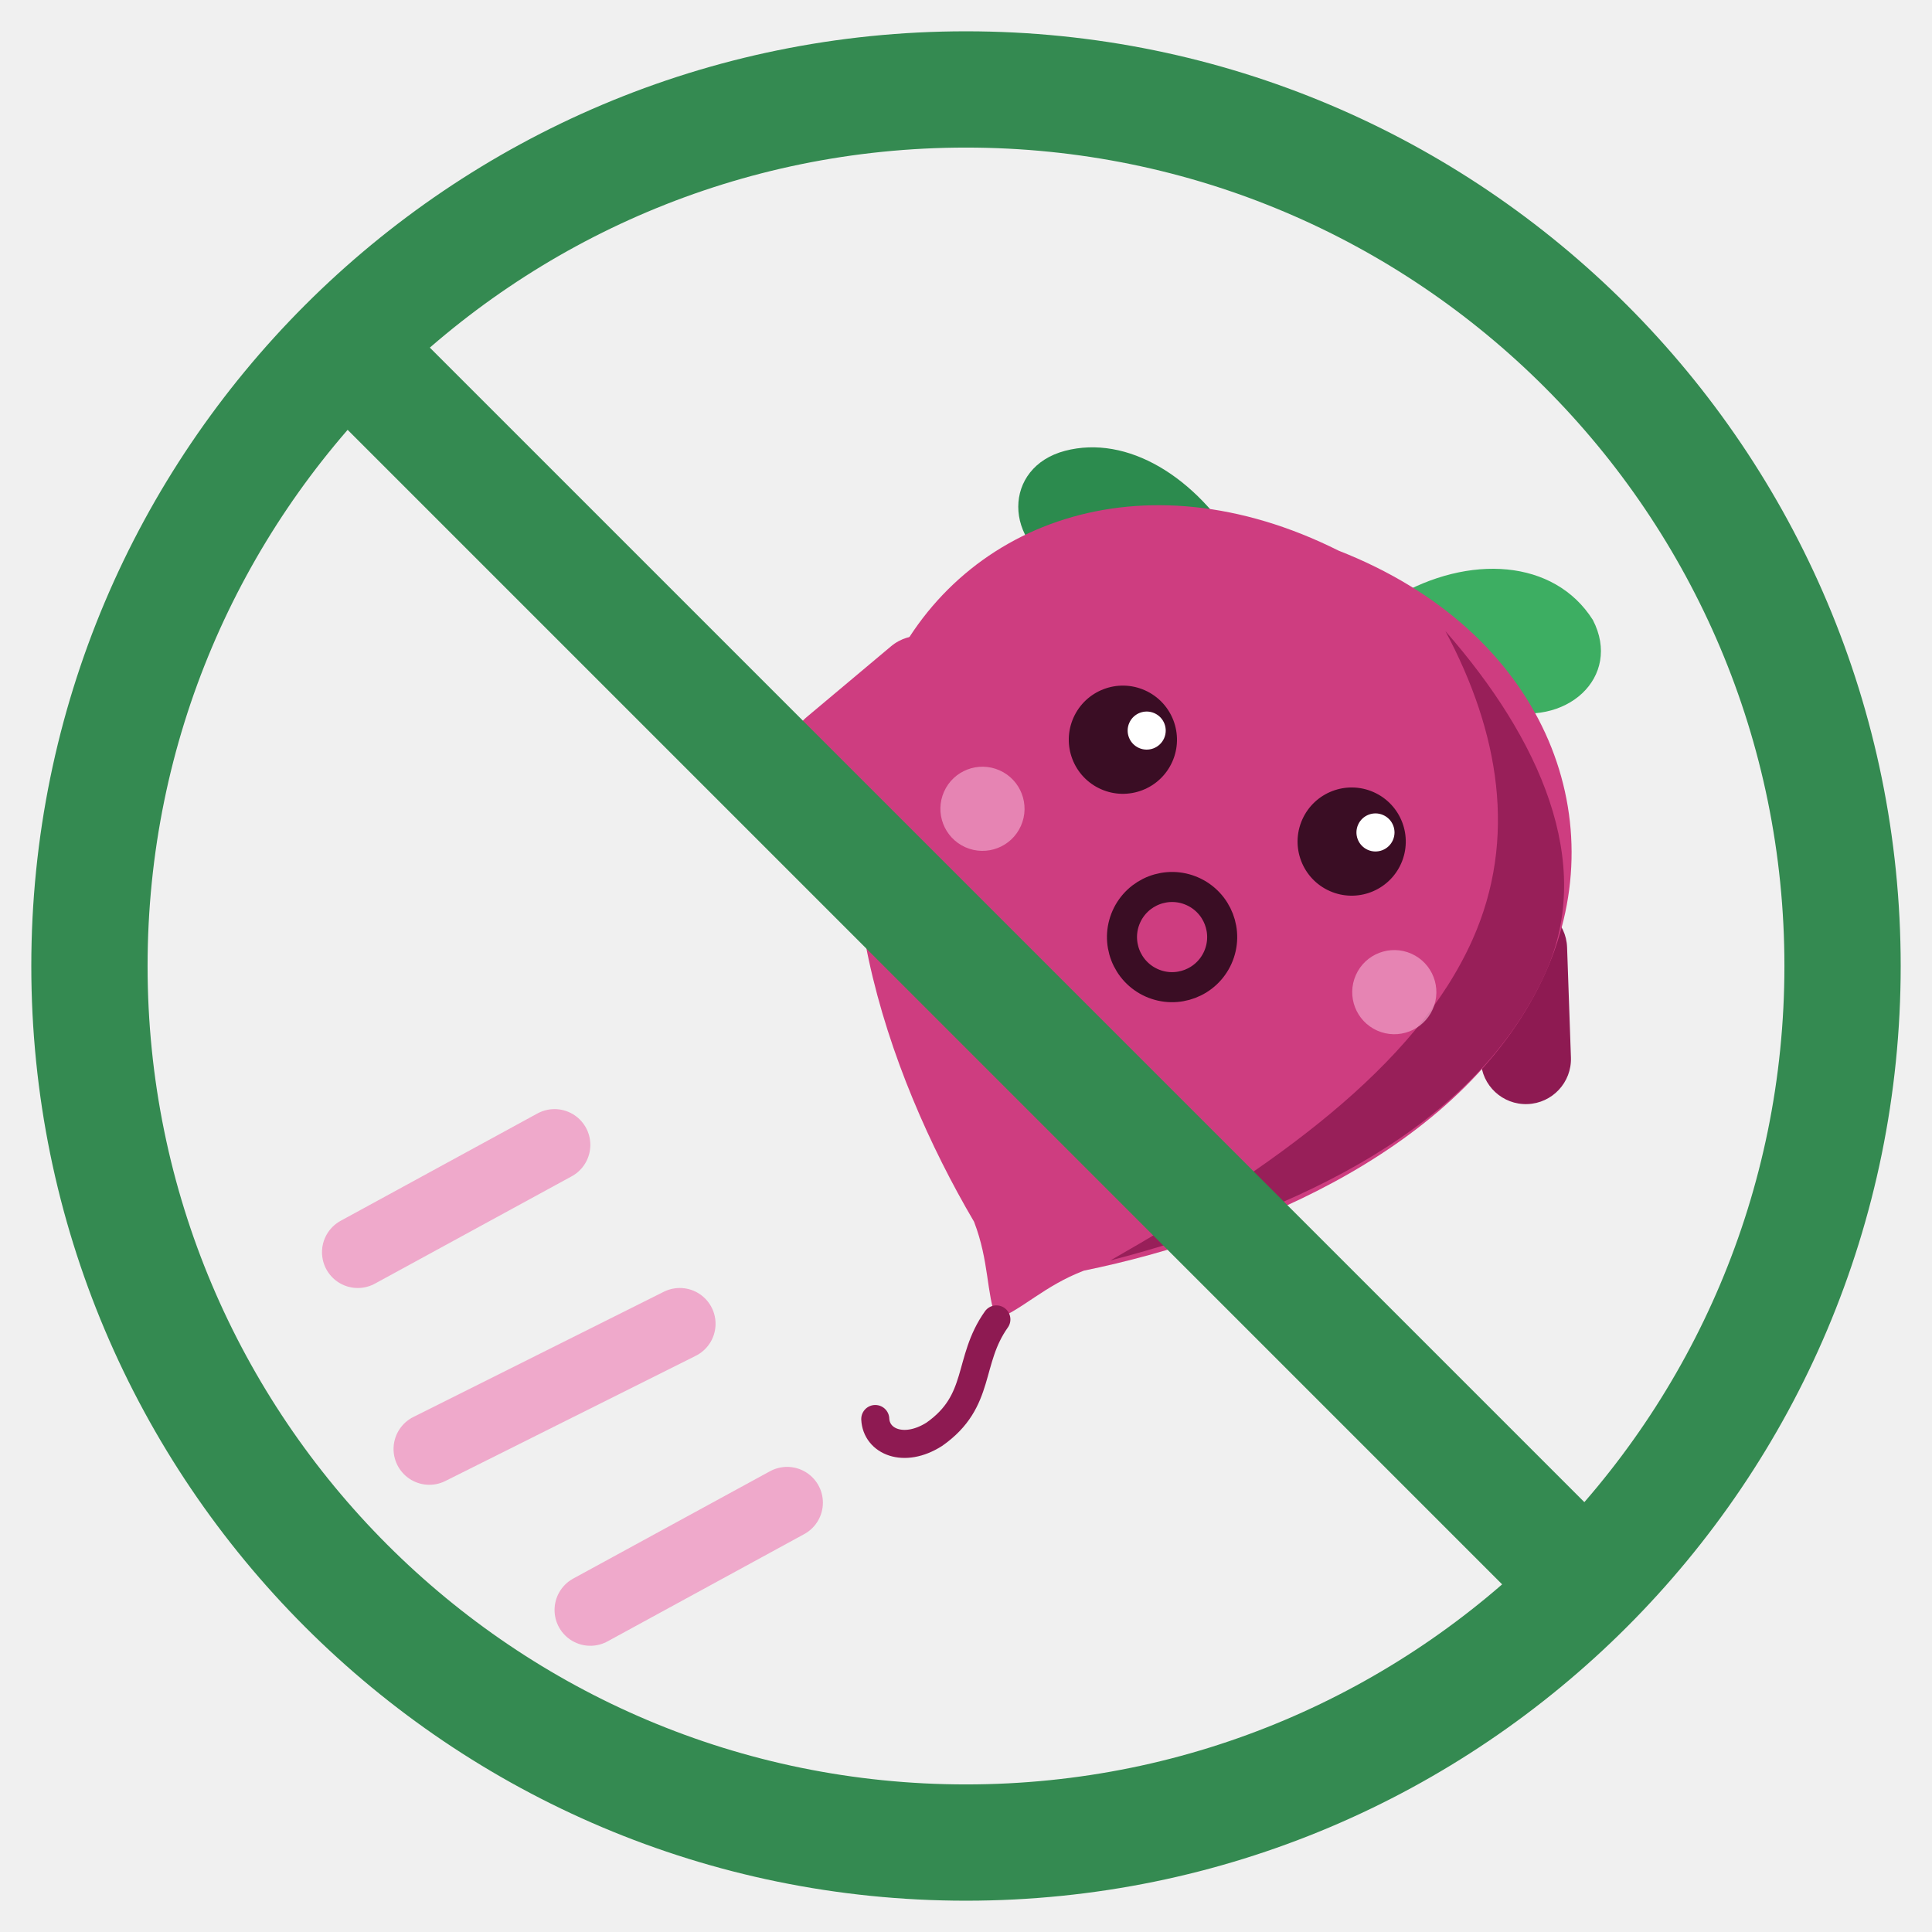
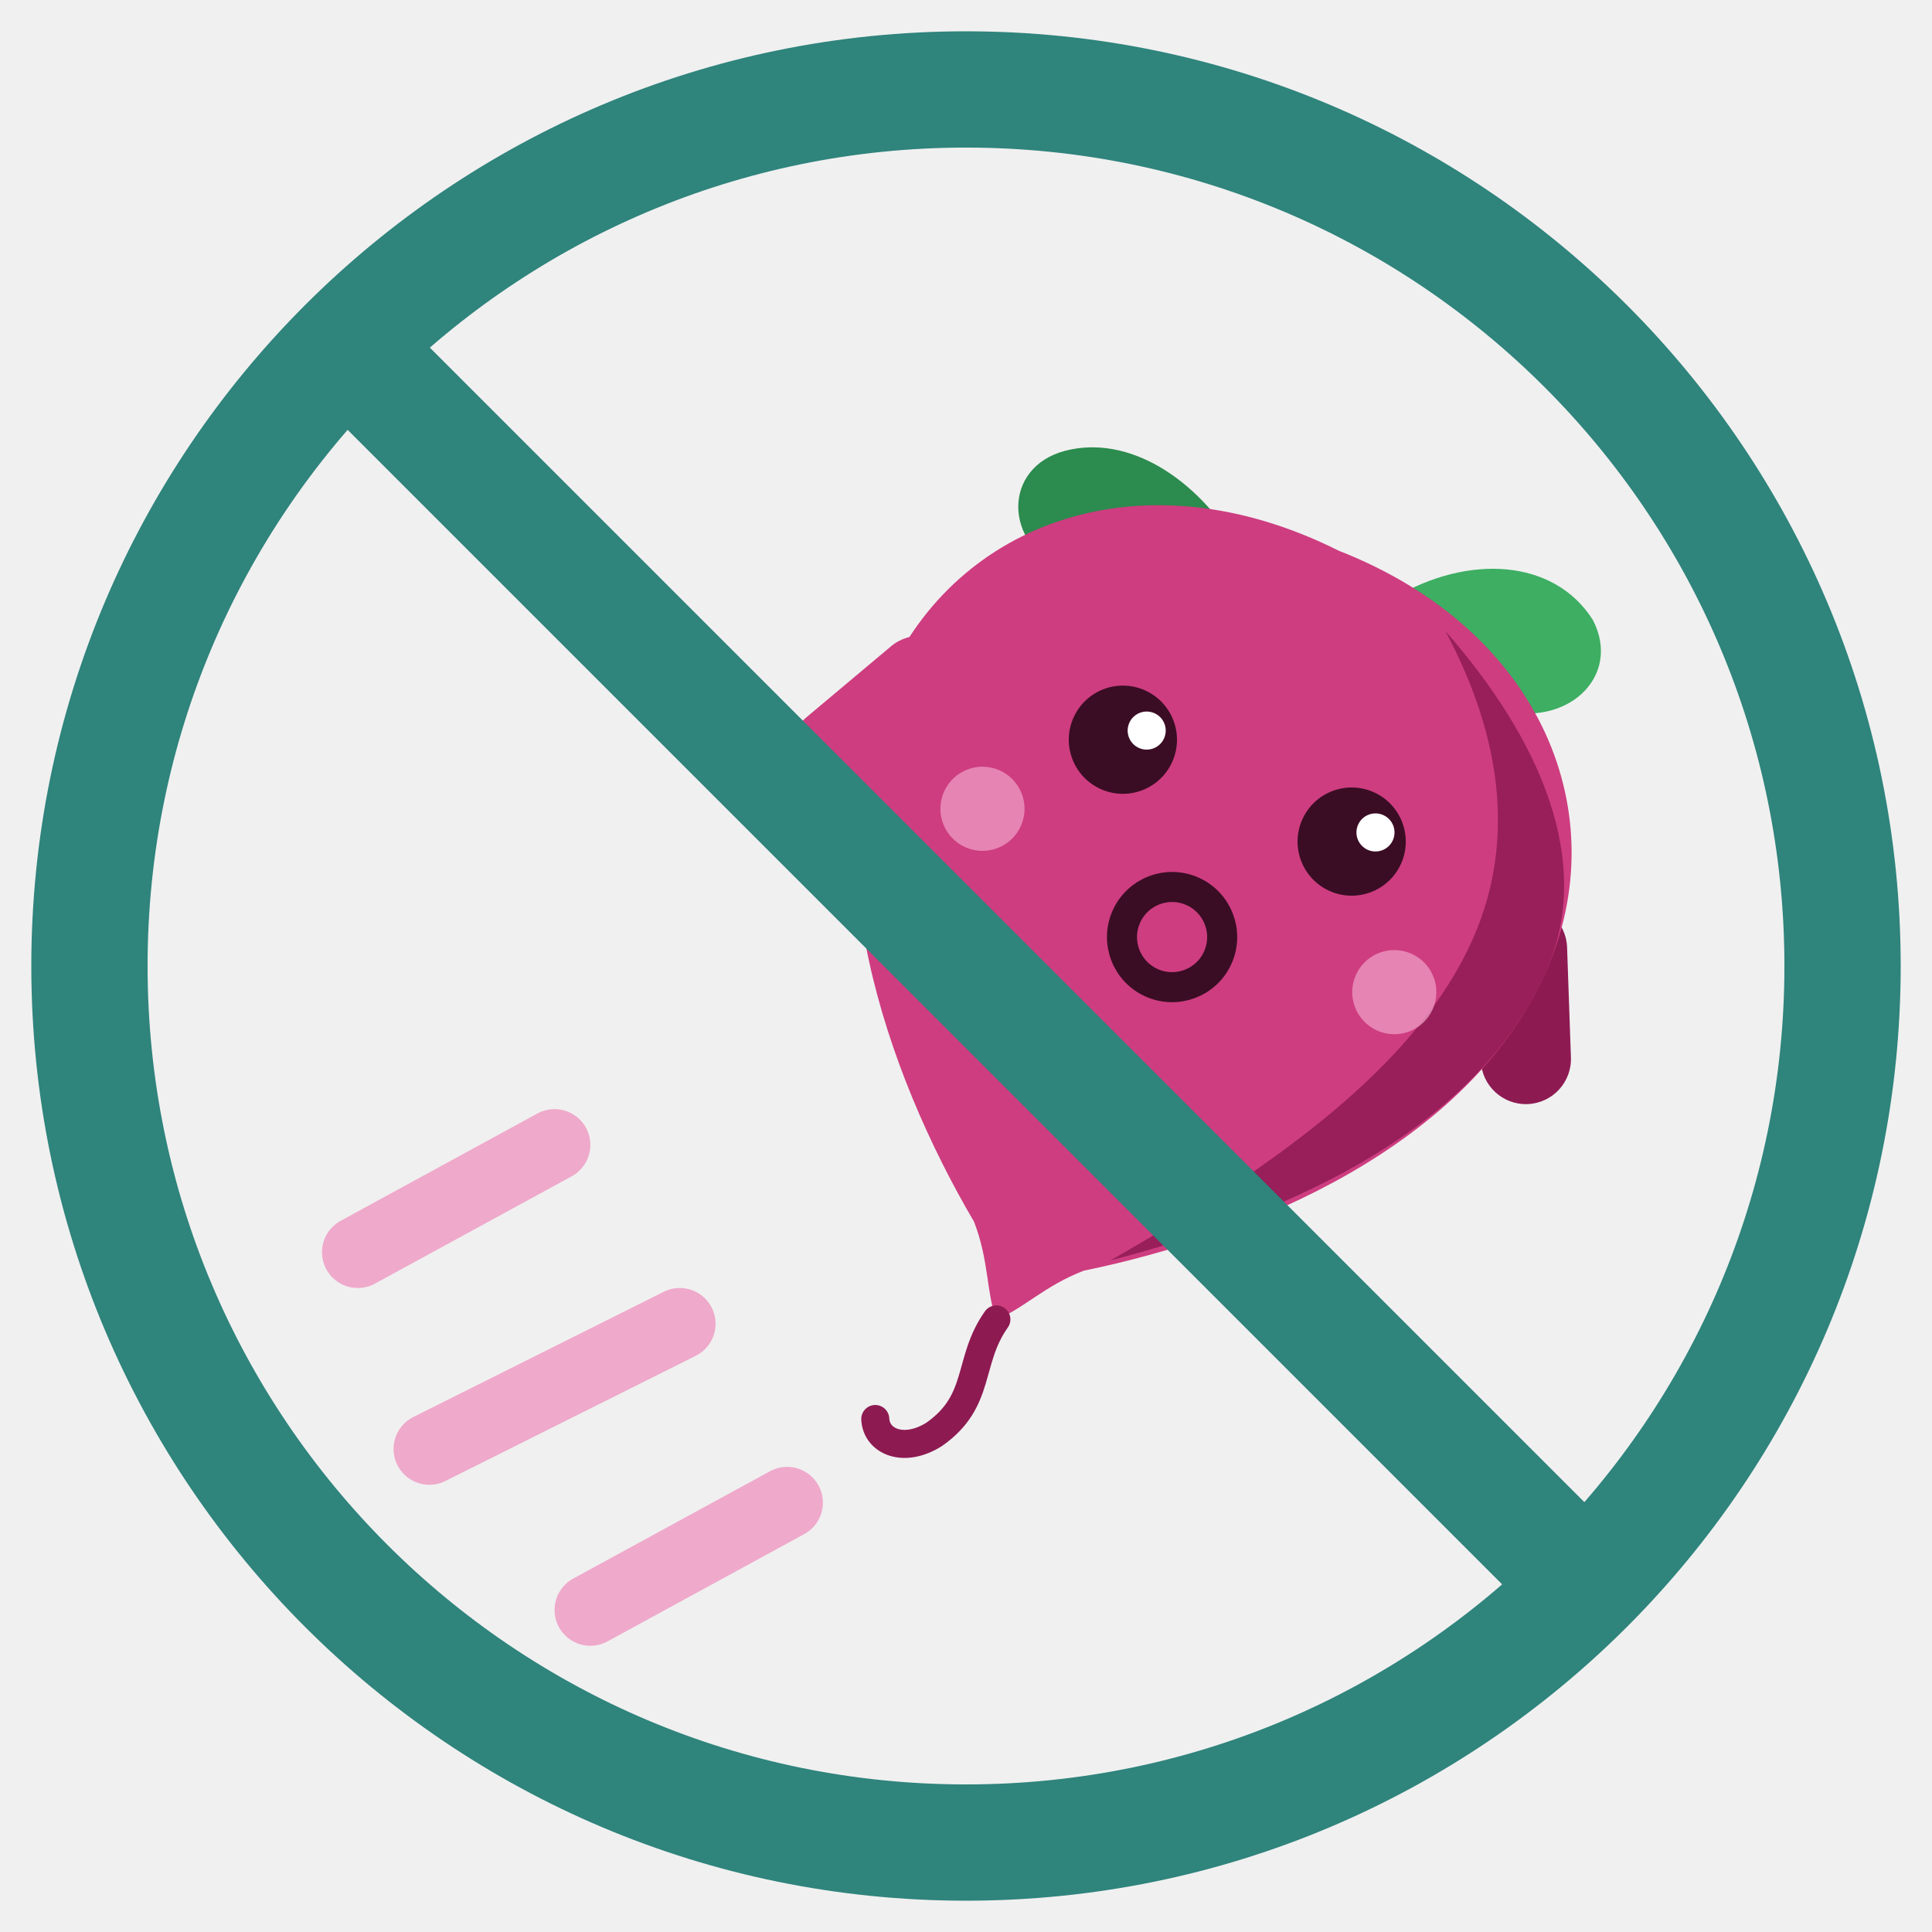
<svg xmlns="http://www.w3.org/2000/svg" viewBox="46 46 108 108" width="108" height="108" fill="none">
  <g stroke="#EE9CC4" stroke-width="4" stroke-linecap="round" opacity="0.85">
    <path d="M66,116 L77,110" />
    <path d="M70,127 L84,120" />
    <path d="M79,136 L90,130" />
  </g>
  <g transform="translate(73,64) rotate(24 50 62) scale(0.56)">
    <path d="M41,36 C34,31 26,30 21,34 C16,38 19,45 26,45 C32,45 38,41 41,36 Z" fill="#2C8B4E" />
    <path d="M57,34 C62,27 70,24 76,28 C81,32 78,39 71,40 C65,40 60,37 57,34 Z" fill="#3DAE62" />
    <g transform="rotate(-64 16 62)">
      <rect x="2" y="58" width="20" height="9" rx="4.5" fill="#CE3D80" />
    </g>
    <g transform="rotate(64 84 62)">
      <rect x="78" y="58" width="20" height="9" rx="4.5" fill="#8E1A52" />
    </g>
    <path d="M50,32 C28,31 14,45 14,62 C14,81 30,98 44,108 C47,111 48,114 50,116 C52,114 53,111 56,108 C70,98 86,81 86,62 C86,45 72,31 50,32 Z" fill="#CE3D80" />
    <path d="M63,35 C76,41 86,50 86,62 C86,79 73,94 58,106 C69,91 78,76 78,62 C78,51 72,42 63,35 Z" fill="#8E1A52" opacity="0.85" />
    <circle cx="38" cy="58" r="5.4" fill="#3A0D24" />
    <circle cx="39.8" cy="56.2" r="1.9" fill="#FFFFFF" />
    <circle cx="63" cy="58" r="5.4" fill="#3A0D24" />
    <circle cx="64.8" cy="56.2" r="1.9" fill="#FFFFFF" />
    <circle cx="50.5" cy="74" r="5" stroke="#3A0D24" stroke-width="3" fill="none" />
    <circle cx="28" cy="70" r="4.2" fill="#EE9CC4" opacity="0.75" />
    <circle cx="73" cy="70" r="4.2" fill="#EE9CC4" opacity="0.75" />
    <path d="M50,116 C49,121 52,124 49,129 C47,132 44,132 43,130" stroke="#8E1A52" stroke-width="2.8" stroke-linecap="round" fill="none" />
  </g>
-   <circle cx="100" cy="100" r="49" stroke="#348A51" stroke-width="6.5" fill="none" />
-   <path d="M66.5,66.5 L133.5,133.5" stroke="#348A51" stroke-width="6.5" stroke-linecap="round" />
+   <circle cx="100" cy="100" r="49" stroke="#2F847C" stroke-width="6.5" fill="none" />
+   <path d="M66.5,66.5 L133.5,133.5" stroke="#2F847C" stroke-width="6.5" stroke-linecap="round" />
</svg>
